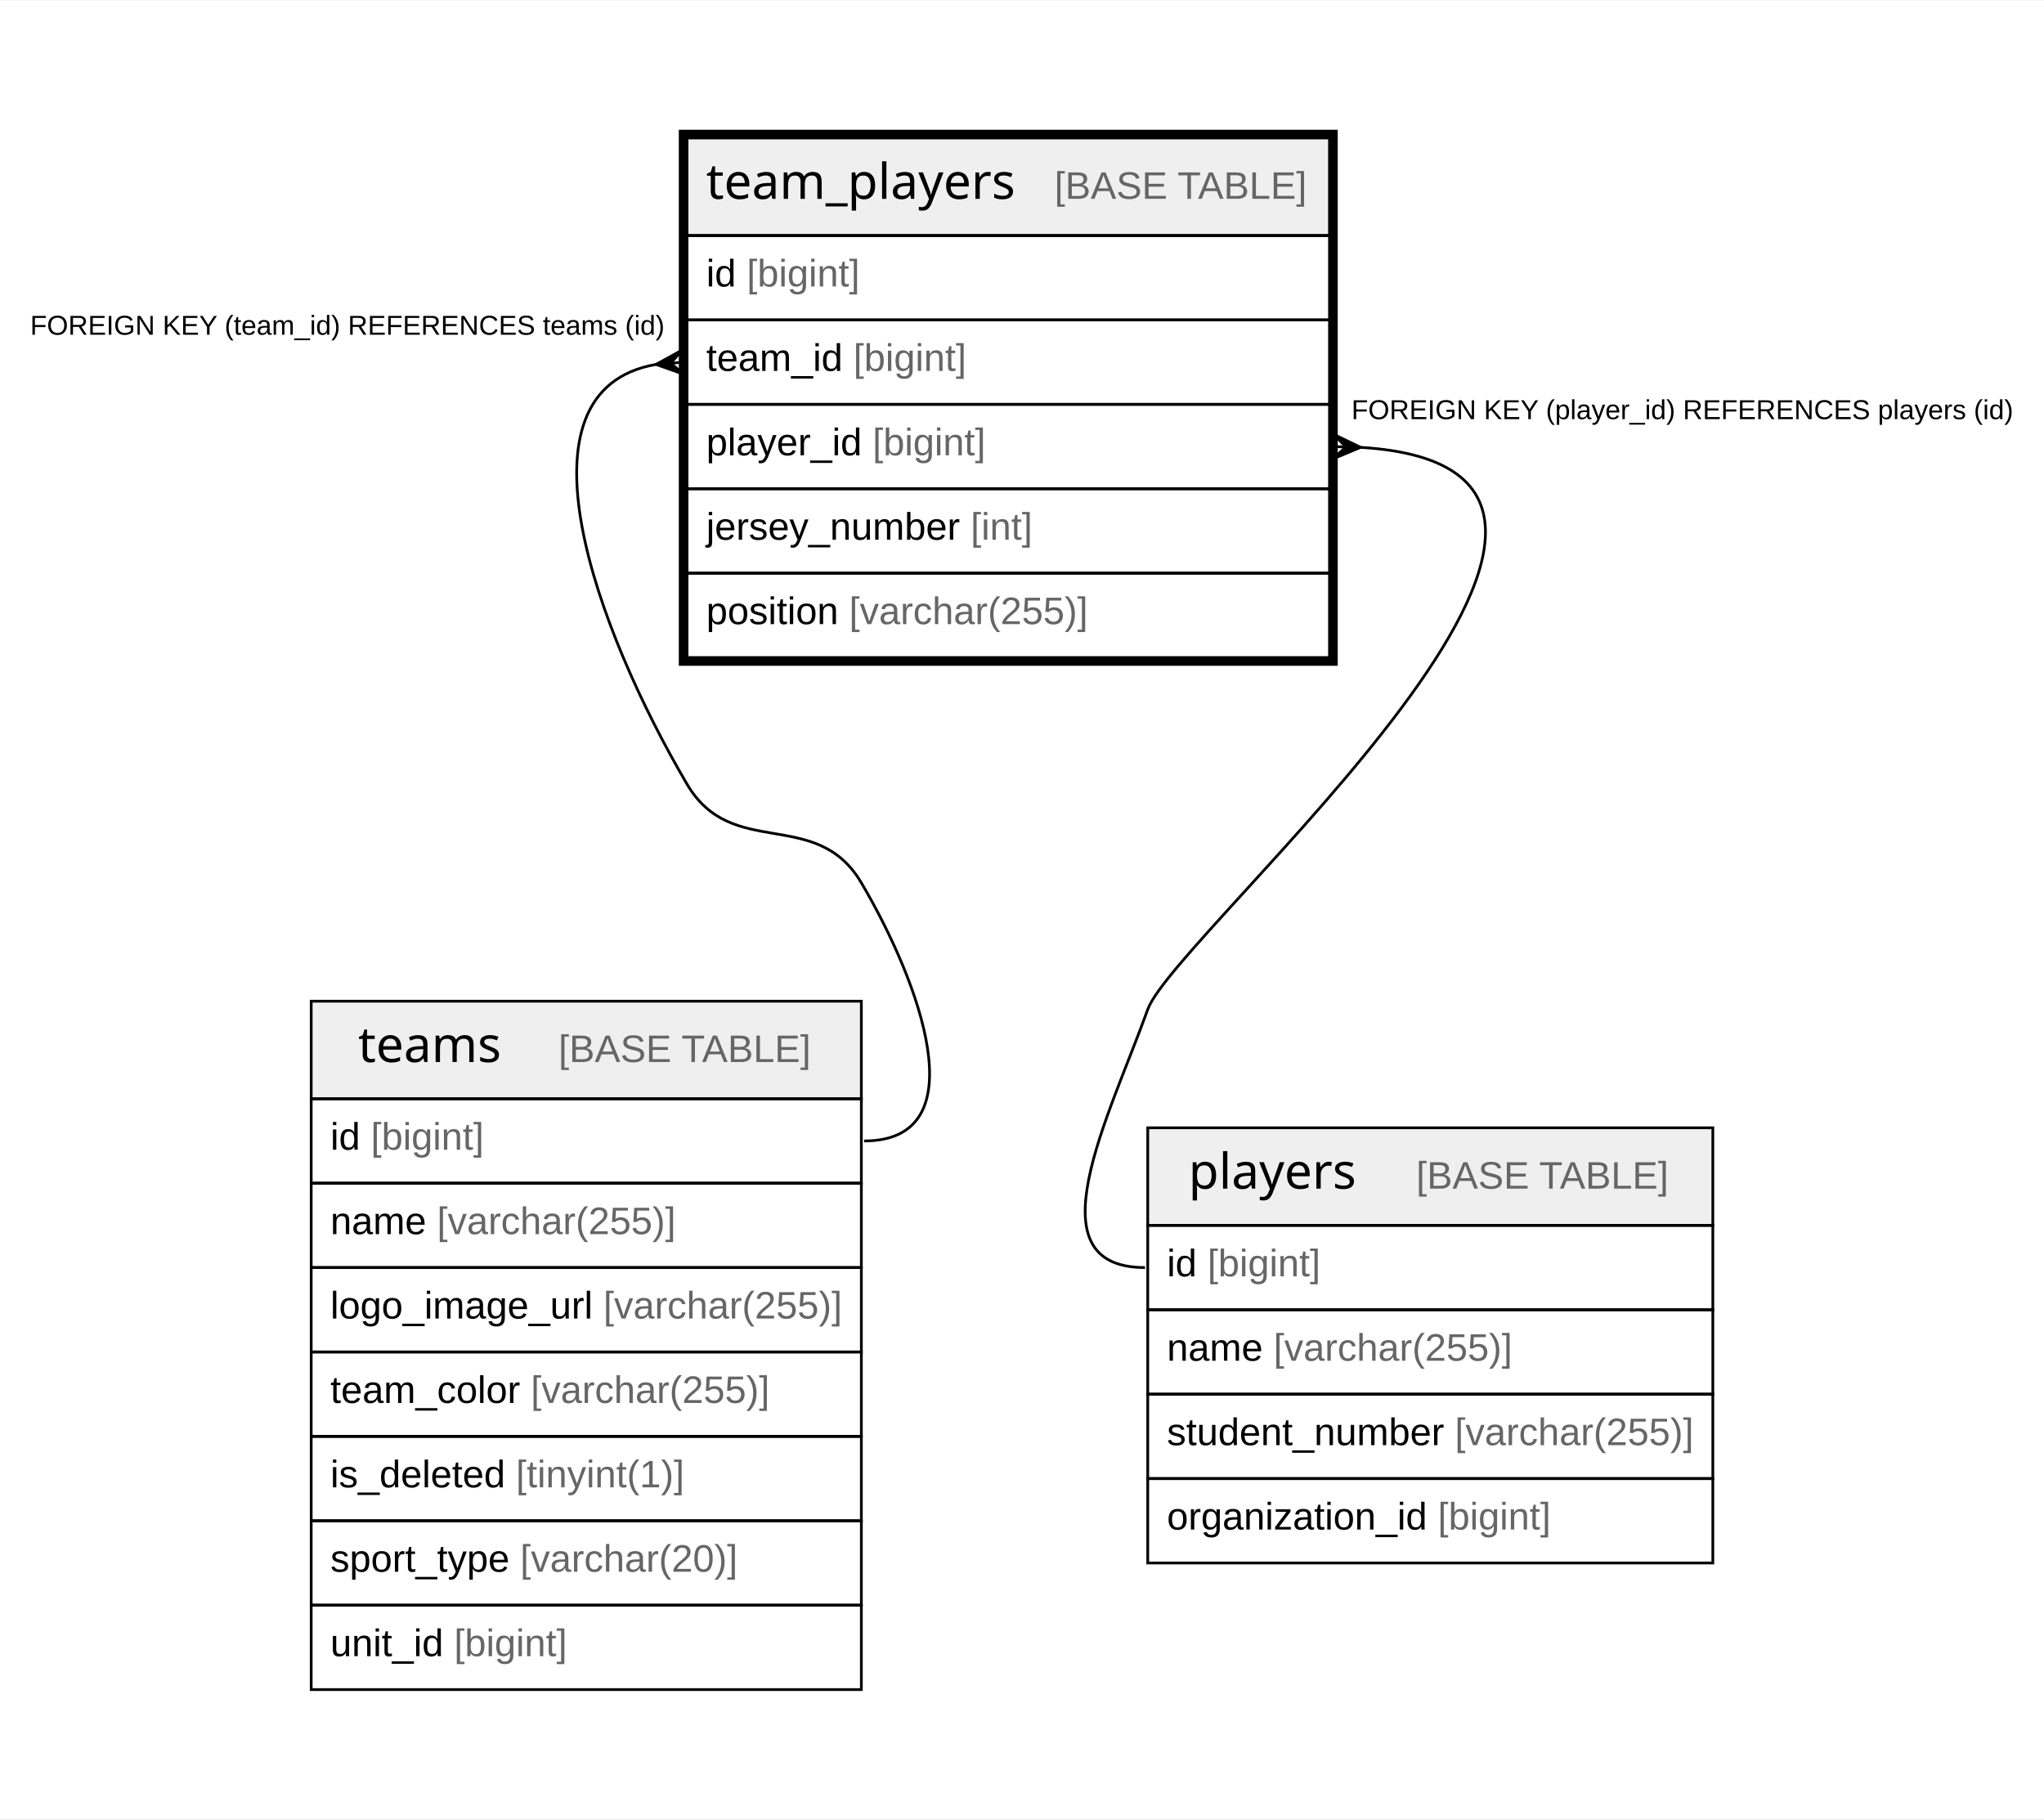
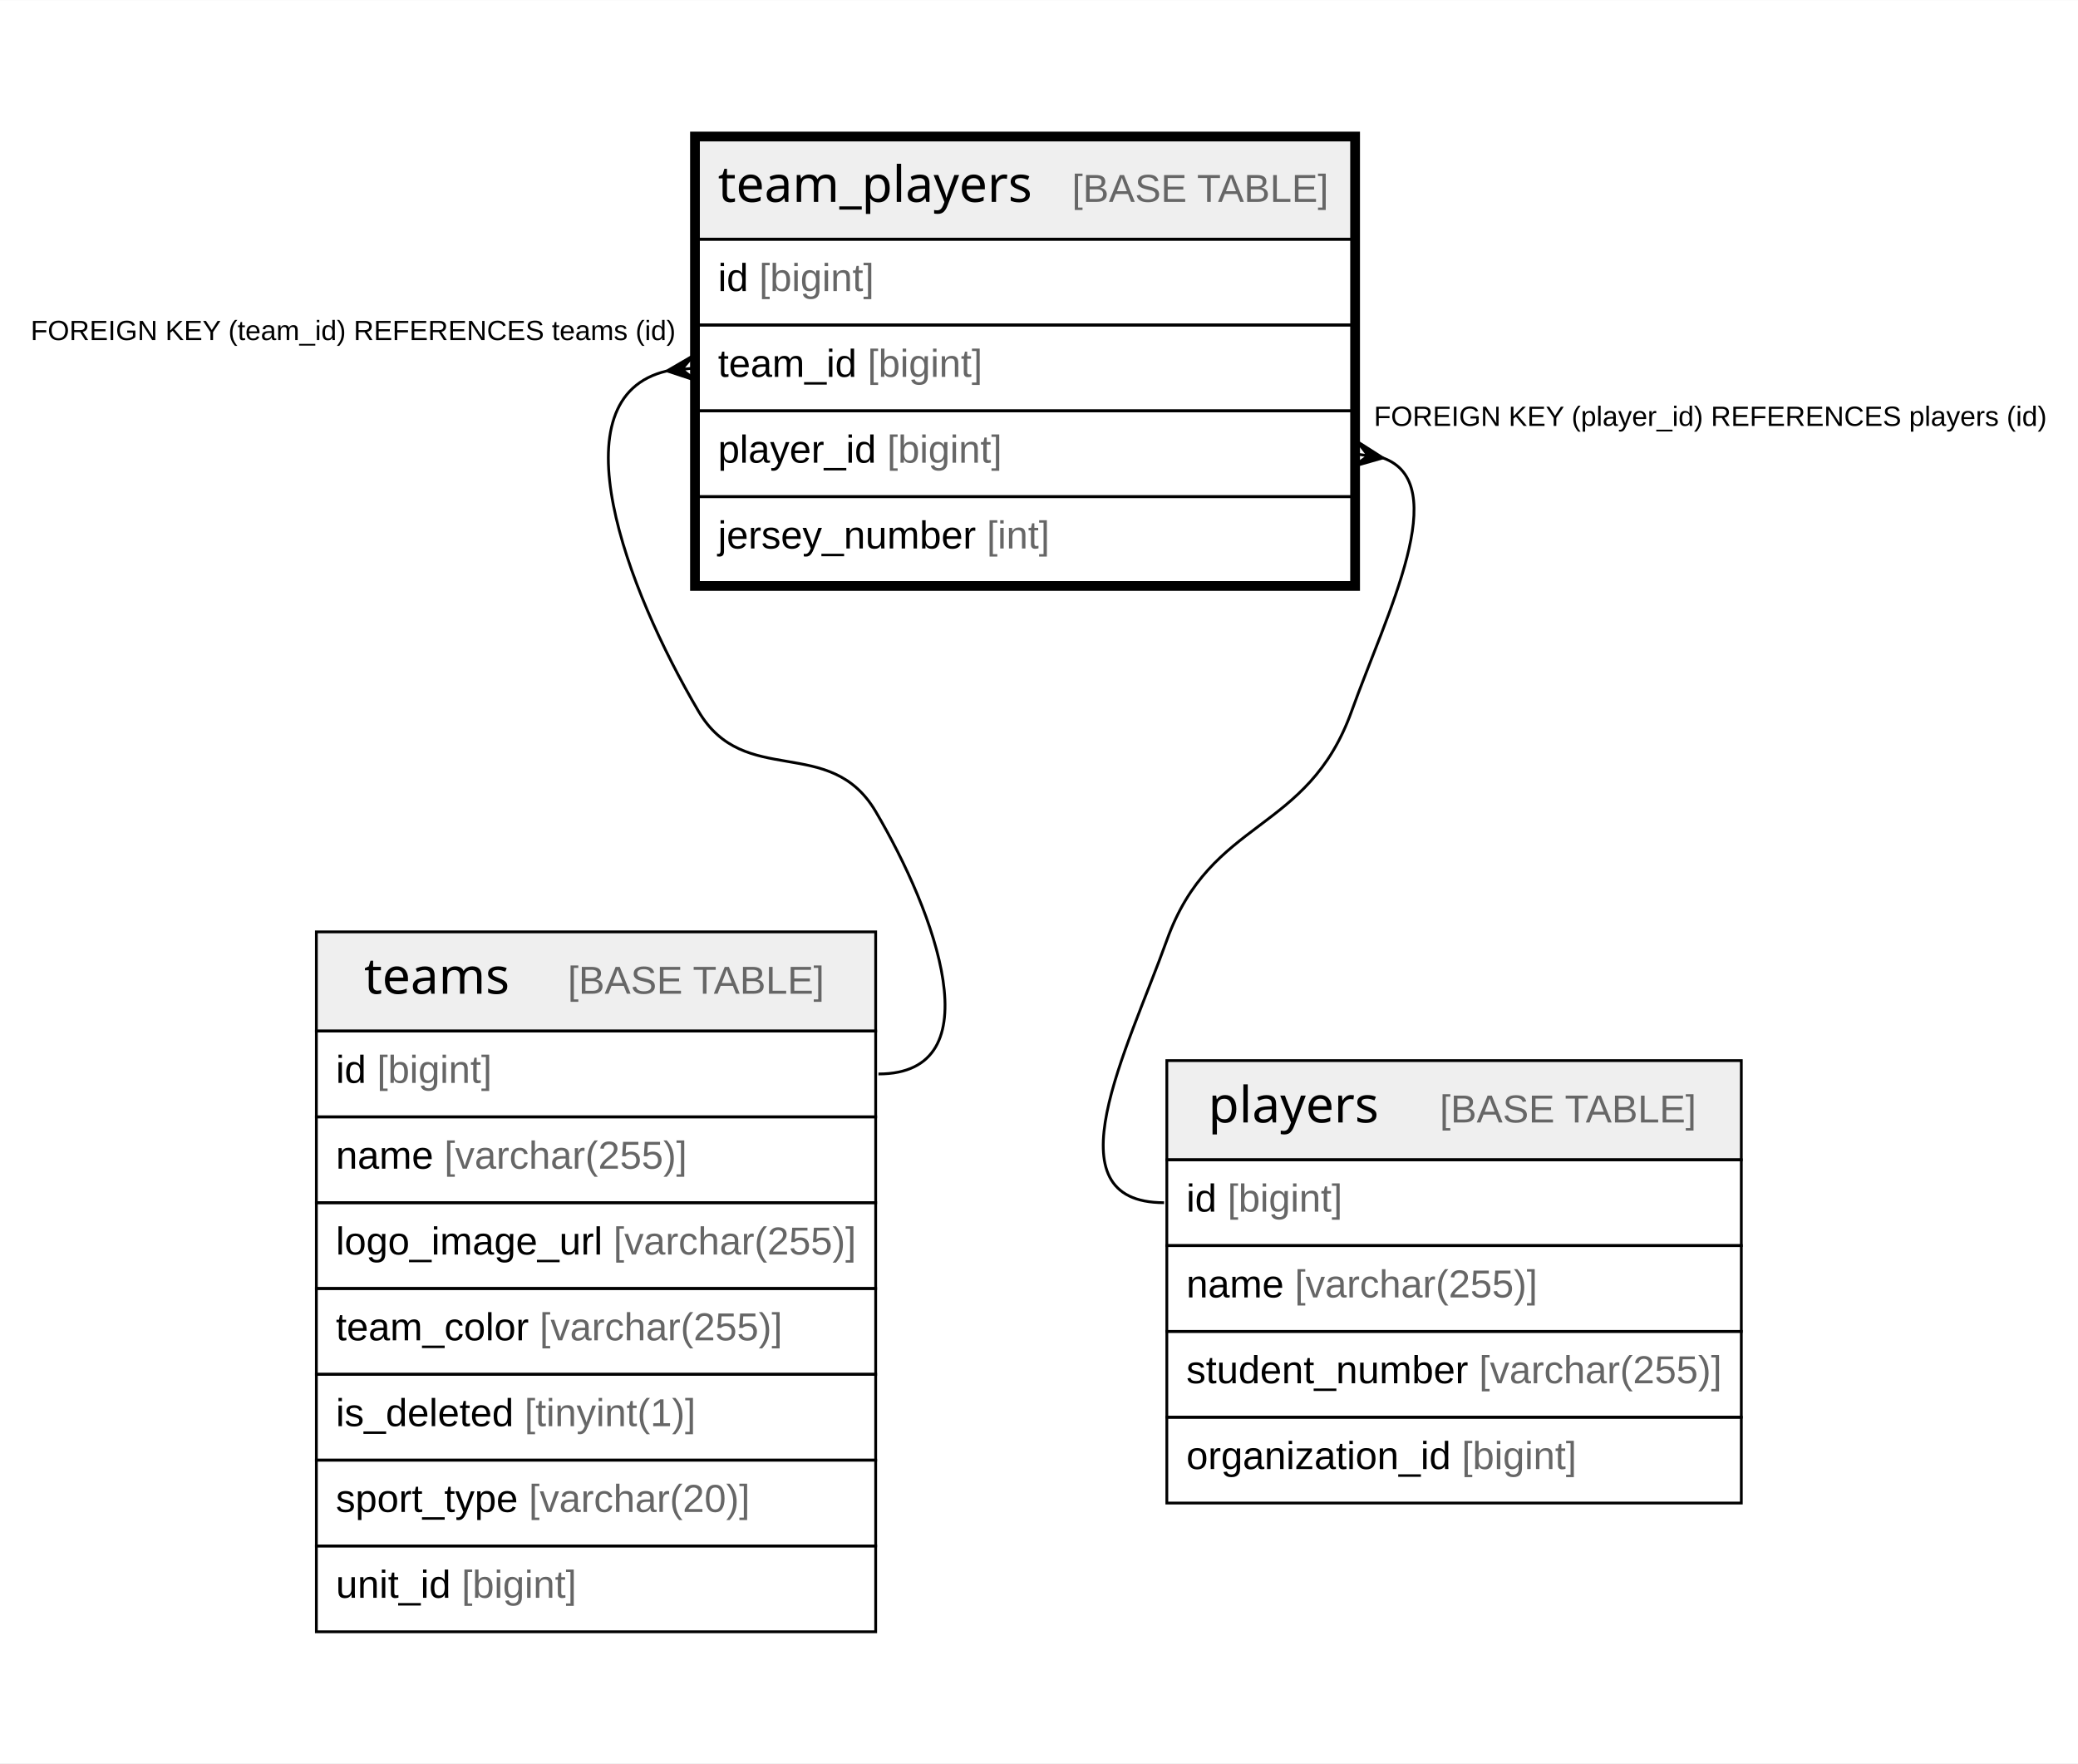
- <svg xmlns="http://www.w3.org/2000/svg" width="746pt" height="664pt" viewBox="0.00 0.00 745.89 663.60">
-   <g id="graph0" class="graph" transform="scale(1 1) rotate(0) translate(4 659.6)">
-     <polygon fill="white" stroke="none" points="-4,4 -4,-659.6 741.89,-659.6 741.89,4 -4,4" />
+ <svg xmlns="http://www.w3.org/2000/svg" width="746pt" height="633pt" viewBox="0.00 0.00 745.89 632.80">
+   <g id="graph0" class="graph" transform="scale(1 1) rotate(0) translate(4 628.8)">
+     <polygon fill="white" stroke="none" points="-4,4 -4,-628.8 741.89,-628.8 741.89,4 -4,4" />
    <g id="node1" class="node">
-       <polygon fill="#efefef" stroke="none" points="246.71,-573.8 246.71,-609.4 481.16,-609.4 481.16,-573.8 246.71,-573.8" />
-       <polygon fill="none" stroke="black" points="246.71,-573.8 246.71,-609.4 481.16,-609.4 481.16,-573.8 246.71,-573.8" />
-       <text text-anchor="start" x="253.71" y="-587.2" font-family="Arial Bold" font-size="18.00">team_players</text>
-       <text text-anchor="start" x="349.67" y="-587.2" font-family="Arial" font-size="14.00">    </text>
-       <text text-anchor="start" x="380.79" y="-587.2" font-family="Arial" font-size="14.00" fill="#666666">[BASE TABLE]</text>
-       <polygon fill="none" stroke="black" points="246.71,-543 246.71,-573.8 481.16,-573.8 481.16,-543 246.71,-543" />
-       <text text-anchor="start" x="253.71" y="-555.2" font-family="Arial" font-size="14.00">id </text>
-       <text text-anchor="start" x="268.5" y="-555.2" font-family="Arial" font-size="14.00" fill="#666666">[bigint]</text>
+       <polygon fill="#efefef" stroke="none" points="246.71,-543 246.71,-578.6 481.16,-578.6 481.16,-543 246.71,-543" />
+       <polygon fill="none" stroke="black" points="246.71,-543 246.71,-578.6 481.16,-578.6 481.16,-543 246.71,-543" />
+       <text text-anchor="start" x="253.71" y="-556.4" font-family="Arial Bold" font-size="18.00">team_players</text>
+       <text text-anchor="start" x="349.67" y="-556.4" font-family="Arial" font-size="14.00">    </text>
+       <text text-anchor="start" x="380.79" y="-556.4" font-family="Arial" font-size="14.00" fill="#666666">[BASE TABLE]</text>
      <polygon fill="none" stroke="black" points="246.71,-512.2 246.71,-543 481.16,-543 481.16,-512.2 246.71,-512.2" />
-       <text text-anchor="start" x="253.71" y="-524.4" font-family="Arial" font-size="14.00">team_id </text>
-       <text text-anchor="start" x="307.41" y="-524.4" font-family="Arial" font-size="14.00" fill="#666666">[bigint]</text>
+       <text text-anchor="start" x="253.71" y="-524.4" font-family="Arial" font-size="14.00">id </text>
+       <text text-anchor="start" x="268.5" y="-524.4" font-family="Arial" font-size="14.00" fill="#666666">[bigint]</text>
      <polygon fill="none" stroke="black" points="246.71,-481.4 246.71,-512.2 481.16,-512.2 481.16,-481.4 246.71,-481.4" />
-       <text text-anchor="start" x="253.71" y="-493.6" font-family="Arial" font-size="14.00">player_id </text>
-       <text text-anchor="start" x="314.42" y="-493.6" font-family="Arial" font-size="14.00" fill="#666666">[bigint]</text>
+       <text text-anchor="start" x="253.71" y="-493.6" font-family="Arial" font-size="14.00">team_id </text>
+       <text text-anchor="start" x="307.41" y="-493.6" font-family="Arial" font-size="14.00" fill="#666666">[bigint]</text>
      <polygon fill="none" stroke="black" points="246.71,-450.6 246.71,-481.4 481.16,-481.4 481.16,-450.6 246.71,-450.6" />
-       <text text-anchor="start" x="253.71" y="-462.8" font-family="Arial" font-size="14.00">jersey_number </text>
-       <text text-anchor="start" x="350.2" y="-462.8" font-family="Arial" font-size="14.00" fill="#666666">[int]</text>
+       <text text-anchor="start" x="253.71" y="-462.8" font-family="Arial" font-size="14.00">player_id </text>
+       <text text-anchor="start" x="314.42" y="-462.8" font-family="Arial" font-size="14.00" fill="#666666">[bigint]</text>
      <polygon fill="none" stroke="black" points="246.71,-419.8 246.71,-450.6 481.16,-450.6 481.16,-419.8 246.71,-419.8" />
-       <text text-anchor="start" x="253.71" y="-432" font-family="Arial" font-size="14.00">position </text>
-       <text text-anchor="start" x="305.86" y="-432" font-family="Arial" font-size="14.00" fill="#666666">[varchar(255)]</text>
-       <polygon fill="none" stroke="black" stroke-width="3" points="245.21,-418.3 245.21,-610.9 482.66,-610.9 482.66,-418.3 245.21,-418.3" />
+       <text text-anchor="start" x="253.71" y="-432" font-family="Arial" font-size="14.00">jersey_number </text>
+       <text text-anchor="start" x="350.2" y="-432" font-family="Arial" font-size="14.00" fill="#666666">[int]</text>
+       <polygon fill="none" stroke="black" stroke-width="3" points="245.21,-418.3 245.21,-580.1 482.66,-580.1 482.66,-418.3 245.21,-418.3" />
    </g>
    <g id="node2" class="node">
      <polygon fill="#efefef" stroke="none" points="109.56,-258.8 109.56,-294.4 310.32,-294.4 310.32,-258.8 109.56,-258.8" />
      <polygon fill="none" stroke="black" points="109.56,-258.8 109.56,-294.4 310.32,-294.4 310.32,-258.8 109.56,-258.8" />
      <text text-anchor="start" x="126.7" y="-272.2" font-family="Arial Bold" font-size="18.00">teams</text>
      <text text-anchor="start" x="168.69" y="-272.2" font-family="Arial" font-size="14.00">    </text>
      <text text-anchor="start" x="199.8" y="-272.2" font-family="Arial" font-size="14.00" fill="#666666">[BASE TABLE]</text>
      <polygon fill="none" stroke="black" points="109.56,-228 109.56,-258.8 310.32,-258.8 310.32,-228 109.56,-228" />
      <text text-anchor="start" x="116.56" y="-240.2" font-family="Arial" font-size="14.00">id </text>
      <text text-anchor="start" x="131.34" y="-240.2" font-family="Arial" font-size="14.00" fill="#666666">[bigint]</text>
      <polygon fill="none" stroke="black" points="109.56,-197.2 109.56,-228 310.32,-228 310.32,-197.2 109.56,-197.2" />
      <text text-anchor="start" x="116.56" y="-209.4" font-family="Arial" font-size="14.00">name </text>
      <text text-anchor="start" x="155.47" y="-209.4" font-family="Arial" font-size="14.00" fill="#666666">[varchar(255)]</text>
      <polygon fill="none" stroke="black" points="109.56,-166.4 109.56,-197.2 310.32,-197.2 310.32,-166.4 109.56,-166.4" />
      <text text-anchor="start" x="116.56" y="-178.6" font-family="Arial" font-size="14.00">logo_image_url </text>
      <text text-anchor="start" x="216.18" y="-178.6" font-family="Arial" font-size="14.00" fill="#666666">[varchar(255)]</text>
      <polygon fill="none" stroke="black" points="109.56,-135.6 109.56,-166.4 310.32,-166.4 310.32,-135.6 109.56,-135.6" />
      <text text-anchor="start" x="116.56" y="-147.8" font-family="Arial" font-size="14.00">team_color </text>
      <text text-anchor="start" x="189.7" y="-147.8" font-family="Arial" font-size="14.00" fill="#666666">[varchar(255)]</text>
      <polygon fill="none" stroke="black" points="109.56,-104.8 109.56,-135.6 310.32,-135.6 310.32,-104.8 109.56,-104.8" />
      <text text-anchor="start" x="116.56" y="-117" font-family="Arial" font-size="14.00">is_deleted </text>
      <text text-anchor="start" x="184.27" y="-117" font-family="Arial" font-size="14.00" fill="#666666">[tinyint(1)]</text>
      <polygon fill="none" stroke="black" points="109.56,-74 109.56,-104.8 310.32,-104.8 310.32,-74 109.56,-74" />
      <text text-anchor="start" x="116.56" y="-86.2" font-family="Arial" font-size="14.00">sport_type </text>
      <text text-anchor="start" x="185.82" y="-86.2" font-family="Arial" font-size="14.00" fill="#666666">[varchar(20)]</text>
      <polygon fill="none" stroke="black" points="109.56,-43.2 109.56,-74 310.32,-74 310.32,-43.2 109.56,-43.2" />
      <text text-anchor="start" x="116.56" y="-55.4" font-family="Arial" font-size="14.00">unit_id </text>
      <text text-anchor="start" x="161.7" y="-55.4" font-family="Arial" font-size="14.00" fill="#666666">[bigint]</text>
    </g>
    <g id="edge1" class="edge">
-       <path fill="none" stroke="black" d="M235.39,-526.77C181.07,-517.32 213.94,-429.39 246.71,-373.6 263.17,-345.59 293.81,-365.57 310.32,-337.6 331.6,-301.54 353.19,-243.4 311.32,-243.4" />
-       <polygon fill="black" stroke="black" points="235.41,-526.77 245.02,-532.06 240.73,-527.2 245.05,-527.55 245.05,-527.55 245.05,-527.55 240.73,-527.2 245.74,-523.09 235.41,-526.77" />
-       <text text-anchor="start" x="7" y="-537.6" font-family="Arial" font-size="10.00">FOREIGN KEY (team_id) REFERENCES teams (id)</text>
+       <path fill="none" stroke="black" d="M235.36,-495.71C194.89,-486.25 220.89,-417.47 246.71,-373.6 263.19,-345.61 293.81,-365.57 310.32,-337.6 331.6,-301.54 353.19,-243.4 311.32,-243.4" />
+       <polygon fill="black" stroke="black" points="235.44,-495.72 244.91,-501.24 240.74,-496.28 245.05,-496.73 245.05,-496.73 245.05,-496.73 240.74,-496.28 245.85,-492.29 235.44,-495.72" />
+       <text text-anchor="start" x="7" y="-506.8" font-family="Arial" font-size="10.00">FOREIGN KEY (team_id) REFERENCES teams (id)</text>
    </g>
    <g id="node3" class="node">
      <polygon fill="#efefef" stroke="none" points="414.83,-212.6 414.83,-248.2 621.04,-248.2 621.04,-212.6 414.83,-212.6" />
      <polygon fill="none" stroke="black" points="414.83,-212.6 414.83,-248.2 621.04,-248.2 621.04,-212.6 414.83,-212.6" />
      <text text-anchor="start" x="429.7" y="-226" font-family="Arial Bold" font-size="18.00">players</text>
      <text text-anchor="start" x="481.68" y="-226" font-family="Arial" font-size="14.00">    </text>
      <text text-anchor="start" x="512.8" y="-226" font-family="Arial" font-size="14.00" fill="#666666">[BASE TABLE]</text>
      <polygon fill="none" stroke="black" points="414.83,-181.8 414.83,-212.6 621.04,-212.6 621.04,-181.8 414.83,-181.8" />
      <text text-anchor="start" x="421.83" y="-194" font-family="Arial" font-size="14.00">id </text>
      <text text-anchor="start" x="436.62" y="-194" font-family="Arial" font-size="14.00" fill="#666666">[bigint]</text>
      <polygon fill="none" stroke="black" points="414.83,-151 414.83,-181.8 621.04,-181.8 621.04,-151 414.83,-151" />
      <text text-anchor="start" x="421.83" y="-163.2" font-family="Arial" font-size="14.00">name </text>
      <text text-anchor="start" x="460.74" y="-163.2" font-family="Arial" font-size="14.00" fill="#666666">[varchar(255)]</text>
      <polygon fill="none" stroke="black" points="414.83,-120.2 414.83,-151 621.04,-151 621.04,-120.2 414.83,-120.2" />
      <text text-anchor="start" x="421.83" y="-132.4" font-family="Arial" font-size="14.00">student_number </text>
      <text text-anchor="start" x="526.9" y="-132.4" font-family="Arial" font-size="14.00" fill="#666666">[varchar(255)]</text>
      <polygon fill="none" stroke="black" points="414.83,-89.4 414.83,-120.2 621.04,-120.2 621.04,-89.4 414.83,-89.4" />
      <text text-anchor="start" x="421.83" y="-101.6" font-family="Arial" font-size="14.00">organization_id </text>
      <text text-anchor="start" x="520.68" y="-101.6" font-family="Arial" font-size="14.00" fill="#666666">[bigint]</text>
    </g>
    <g id="edge2" class="edge">
-       <path fill="none" stroke="black" d="M492.37,-496.51C626.04,-488.61 424.95,-319.58 414.83,-291.4 400.68,-252 371.96,-197.2 413.83,-197.2" />
-       <polygon fill="black" stroke="black" points="492.49,-496.51 482.37,-492.29 487.16,-496.66 482.83,-496.78 482.83,-496.78 482.83,-496.78 487.16,-496.66 482.62,-501.29 492.49,-496.51" />
-       <text text-anchor="start" x="489.16" y="-506.8" font-family="Arial" font-size="10.00">FOREIGN KEY (player_id) REFERENCES players (id)</text>
+       <path fill="none" stroke="black" d="M492.29,-464.53C517.86,-455.65 493.69,-408.48 481.16,-373.6 465.29,-329.42 430.7,-335.58 414.83,-291.4 400.68,-252 371.96,-197.2 413.83,-197.2" />
+       <polygon fill="black" stroke="black" points="492.39,-464.51 481.85,-461.5 487.11,-465.28 482.82,-465.9 482.82,-465.9 482.82,-465.9 487.11,-465.28 483.14,-470.4 492.39,-464.51" />
+       <text text-anchor="start" x="489.16" y="-476" font-family="Arial" font-size="10.00">FOREIGN KEY (player_id) REFERENCES players (id)</text>
    </g>
  </g>
</svg>
